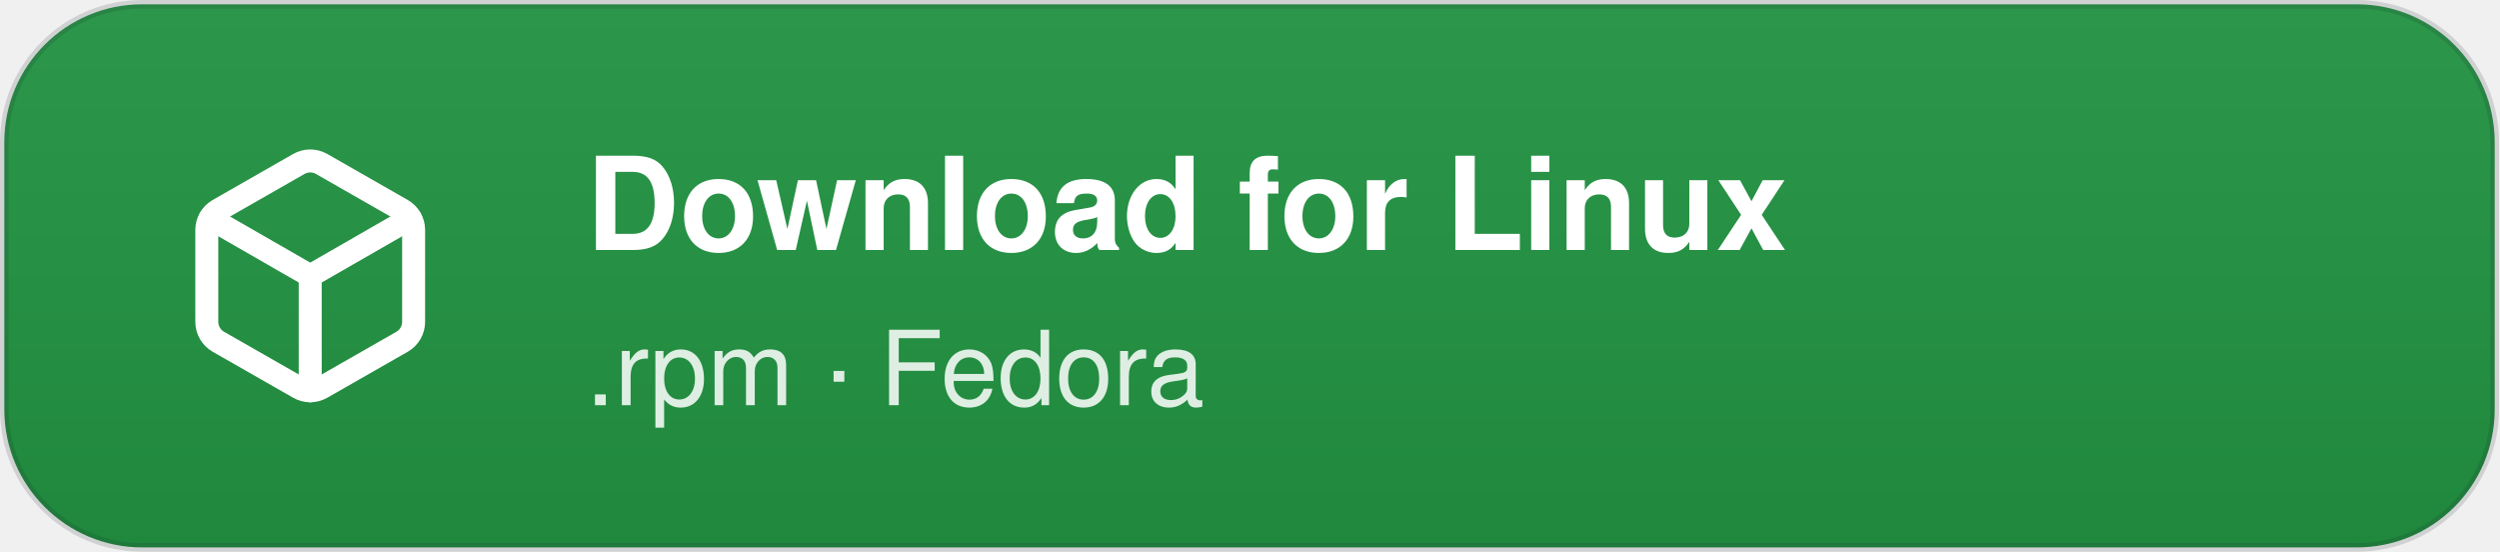
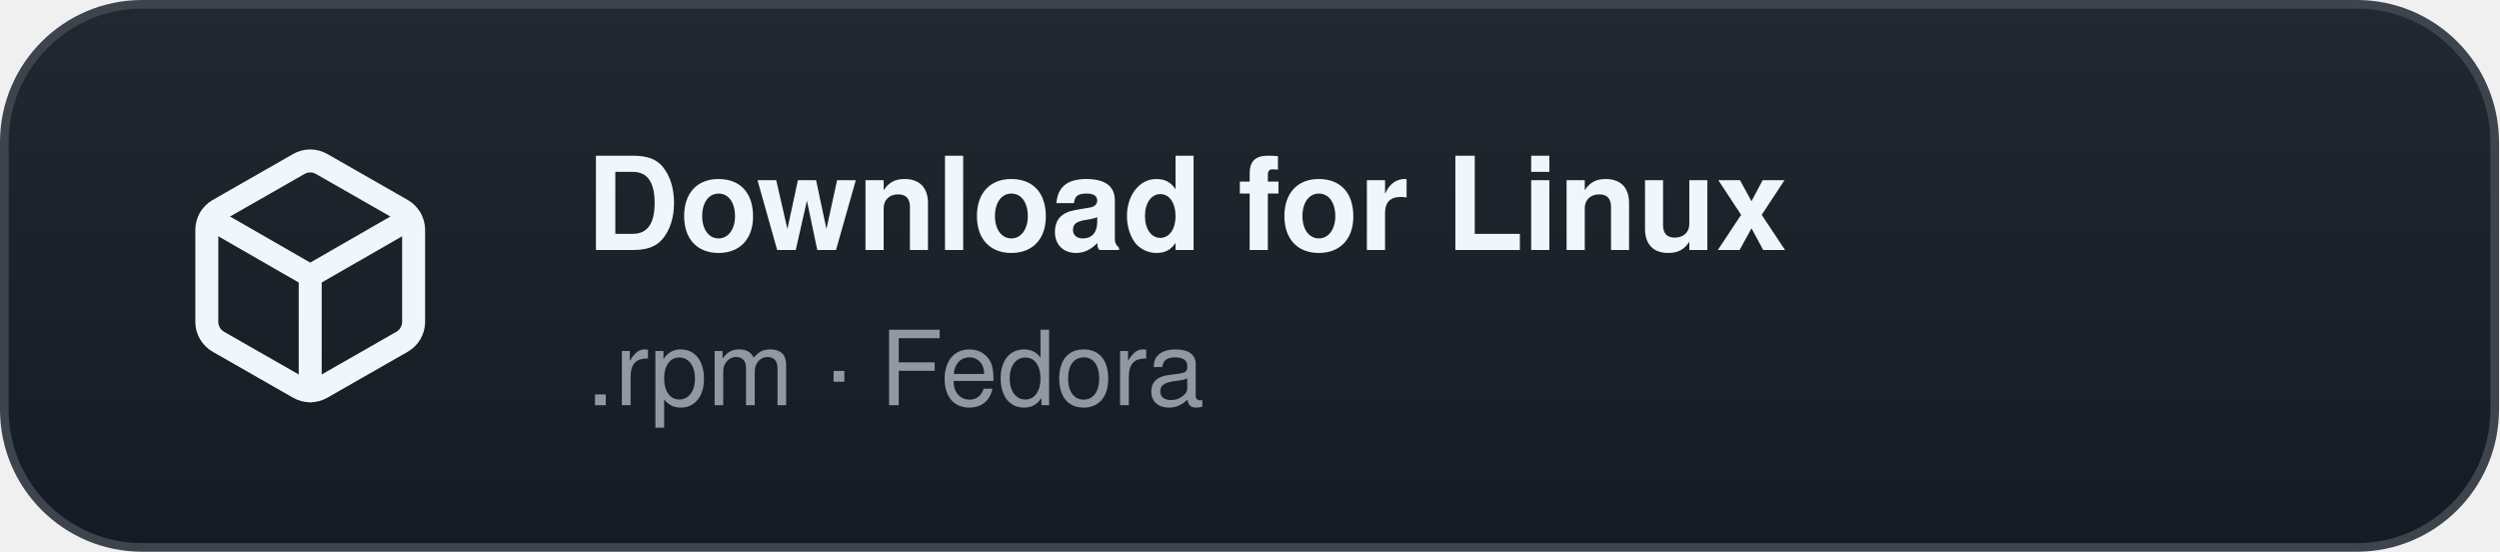
<svg xmlns="http://www.w3.org/2000/svg" width="290" height="64" viewBox="0 0 290 64" role="img" aria-label="Download for Linux">
  <defs>
    <linearGradient id="g-linux-rpm" x1="0" y1="0" x2="0" y2="1">
-       <stop offset="0" stop-color="#2c974b" />
-       <stop offset="1" stop-color="#1f883d" />
+       <stop offset="0" stop-color="#212830" />
+       <stop offset="1" stop-color="#151b23" />
    </linearGradient>
  </defs>
-   <rect x="0.5" y="0.5" width="289" height="63" rx="16" fill="url(#g-linux-rpm)" stroke="#1f2328" stroke-opacity="0.15" stroke-width="1" />
-   <g transform="translate(20 16) scale(1.3333)" fill="#ffffff" stroke="none">
-     <g fill="none" stroke="#ffffff" stroke-width="2" stroke-linecap="round" stroke-linejoin="round">
+   <rect x="0.5" y="0.5" width="289" height="63" rx="16" fill="url(#g-linux-rpm)" stroke="#3d444d" stroke-width="1" />
+   <g transform="translate(20 16) scale(1.3333)" fill="#f0f6fc" stroke="none">
+     <g fill="none" stroke="#f0f6fc" stroke-width="2" stroke-linecap="round" stroke-linejoin="round">
      <path d="M11 21.73a2 2 0 0 0 2 0l7-4A2 2 0 0 0 21 16V8a2 2 0 0 0-1-1.73l-7-4a2 2 0 0 0-2 0l-7 4A2 2 0 0 0 3 8v8a2 2 0 0 0 1 1.73z" />
      <path d="M3.3 7L12 12l8.7-5M12 22V12" />
    </g>
  </g>
-   <text x="68" y="29" font-family="Segoe UI, Helvetica, Arial, sans-serif" font-size="15" font-weight="700" fill="#ffffff">Download for Linux</text>
-   <text x="68" y="47" font-family="Segoe UI, Helvetica, Arial, sans-serif" font-size="12" fill="#ffffff" fill-opacity="0.85">.rpm · Fedora</text>
+   <text x="68" y="29" font-family="Segoe UI, Helvetica, Arial, sans-serif" font-size="15" font-weight="700" fill="#f0f6fc">Download for Linux</text>
+   <text x="68" y="47" font-family="Segoe UI, Helvetica, Arial, sans-serif" font-size="12" fill="#9198a1">.rpm · Fedora</text>
</svg>
